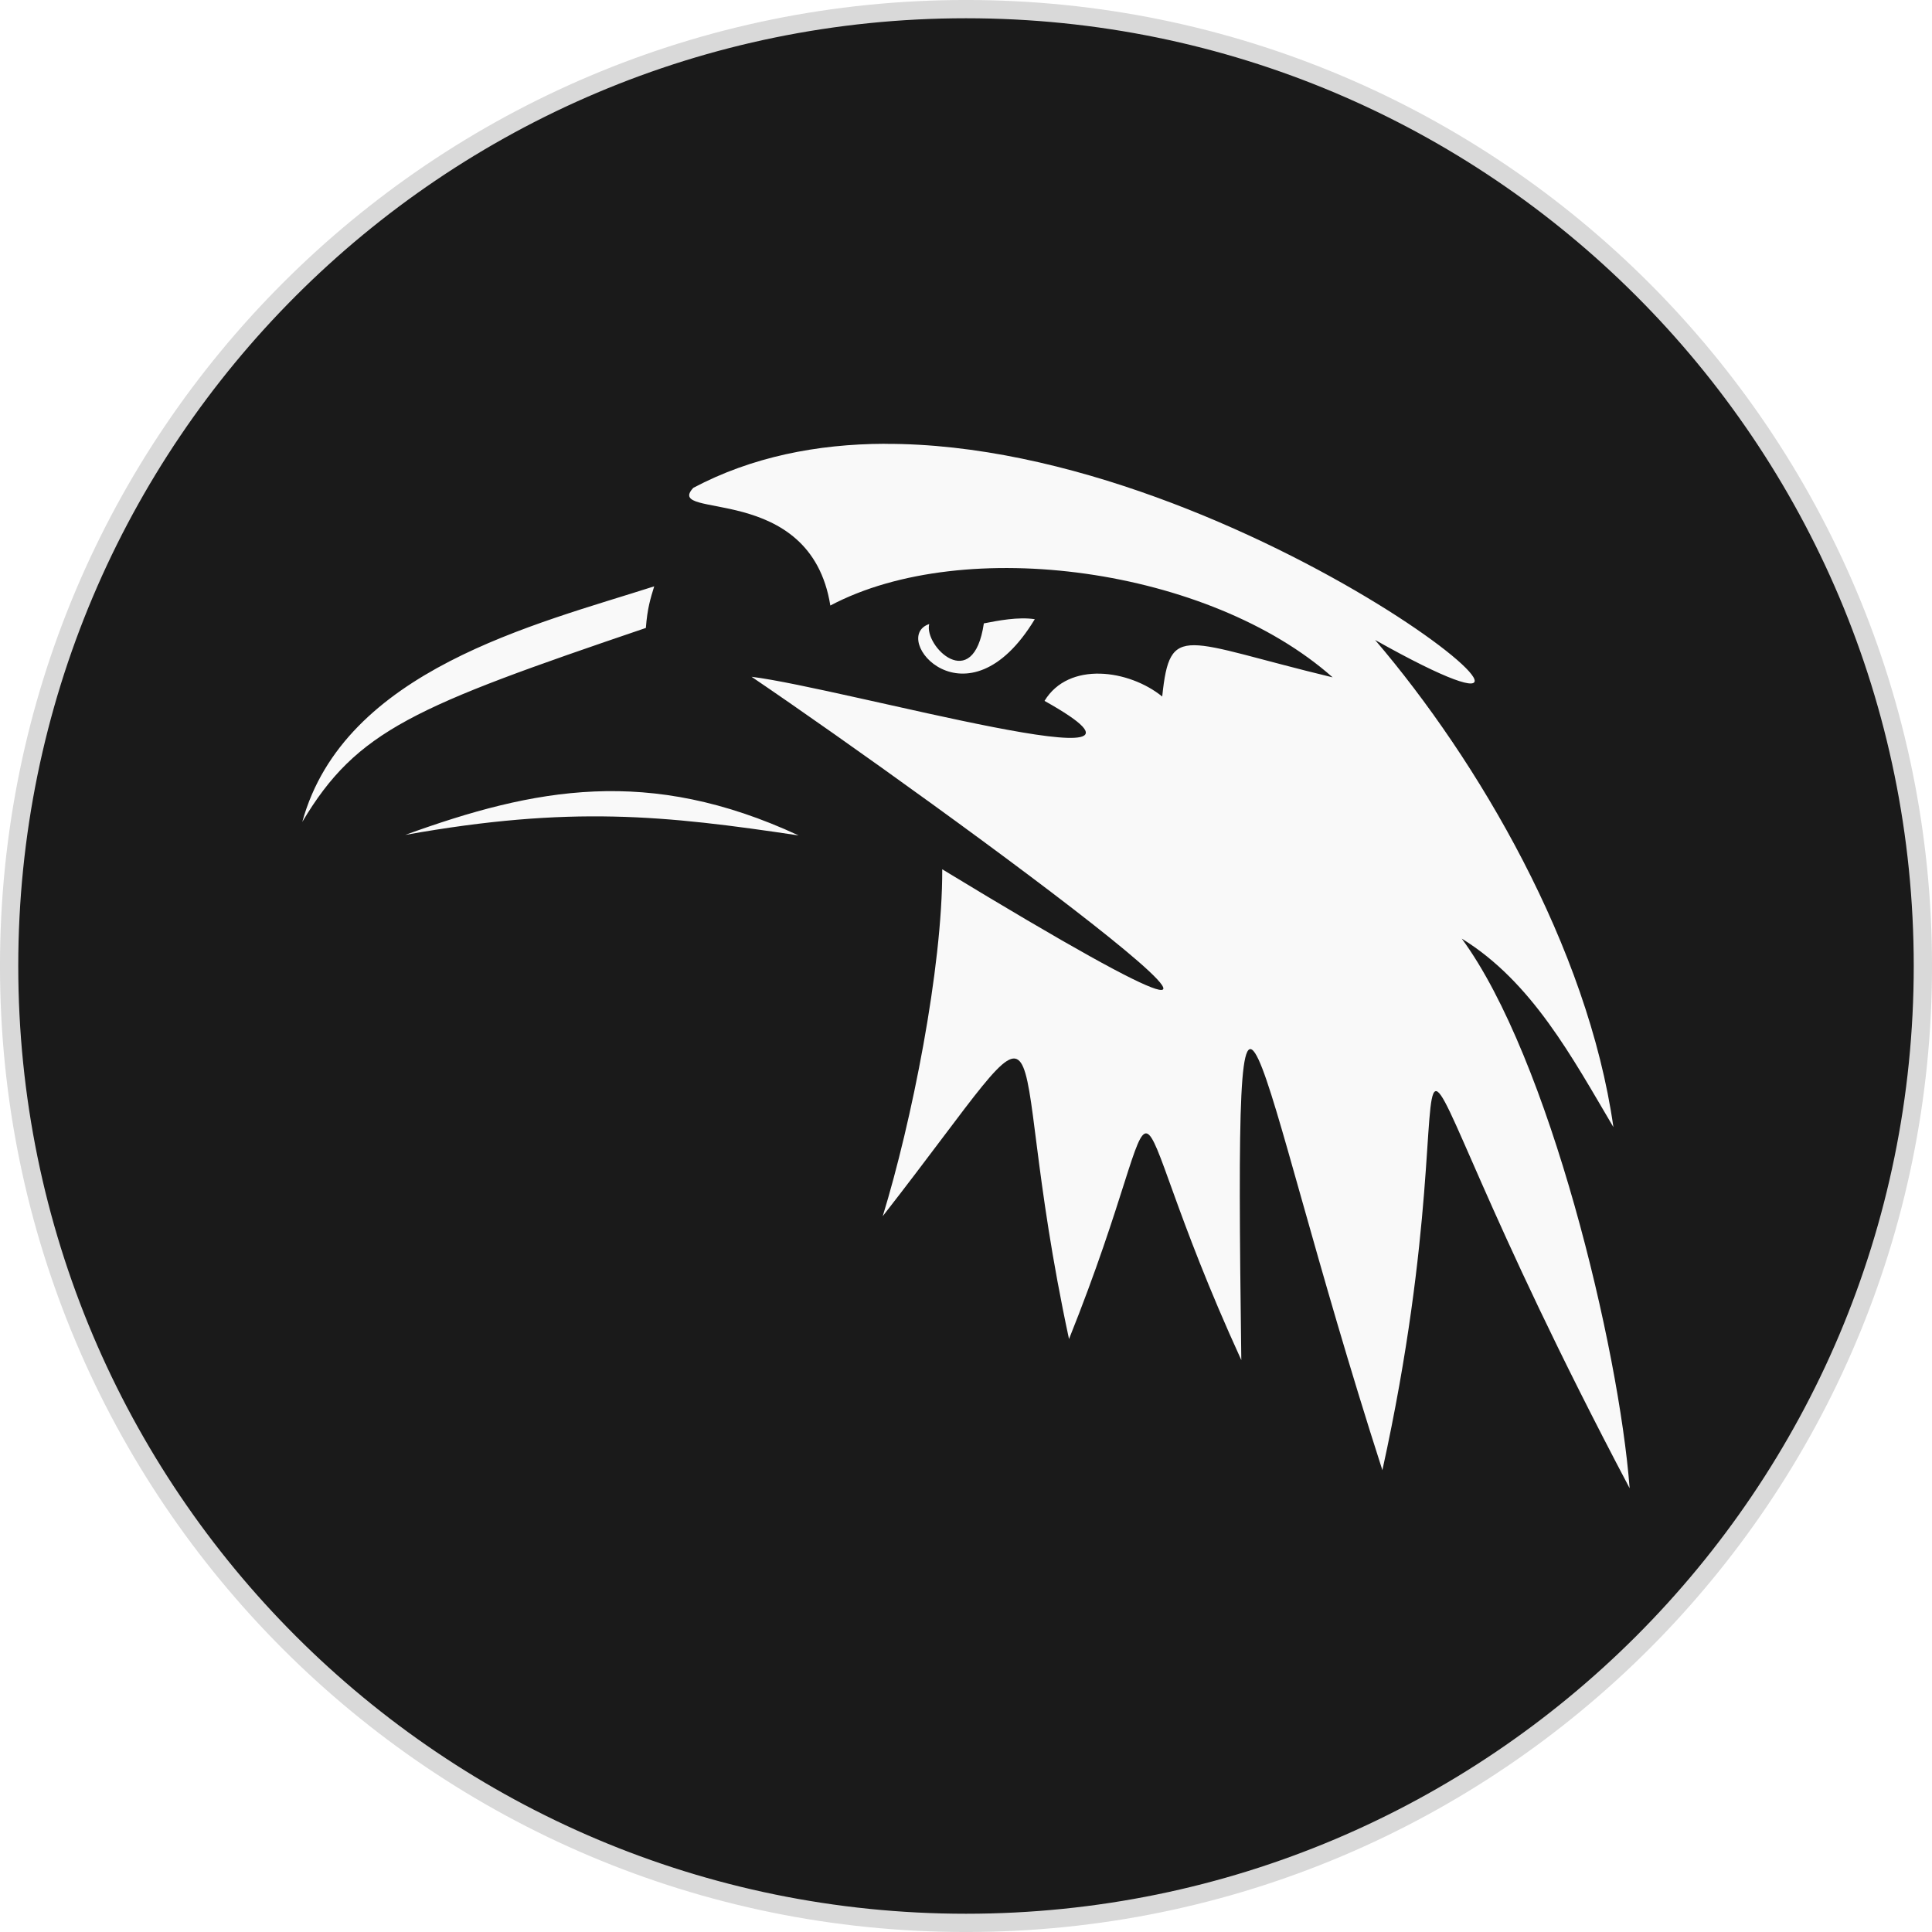
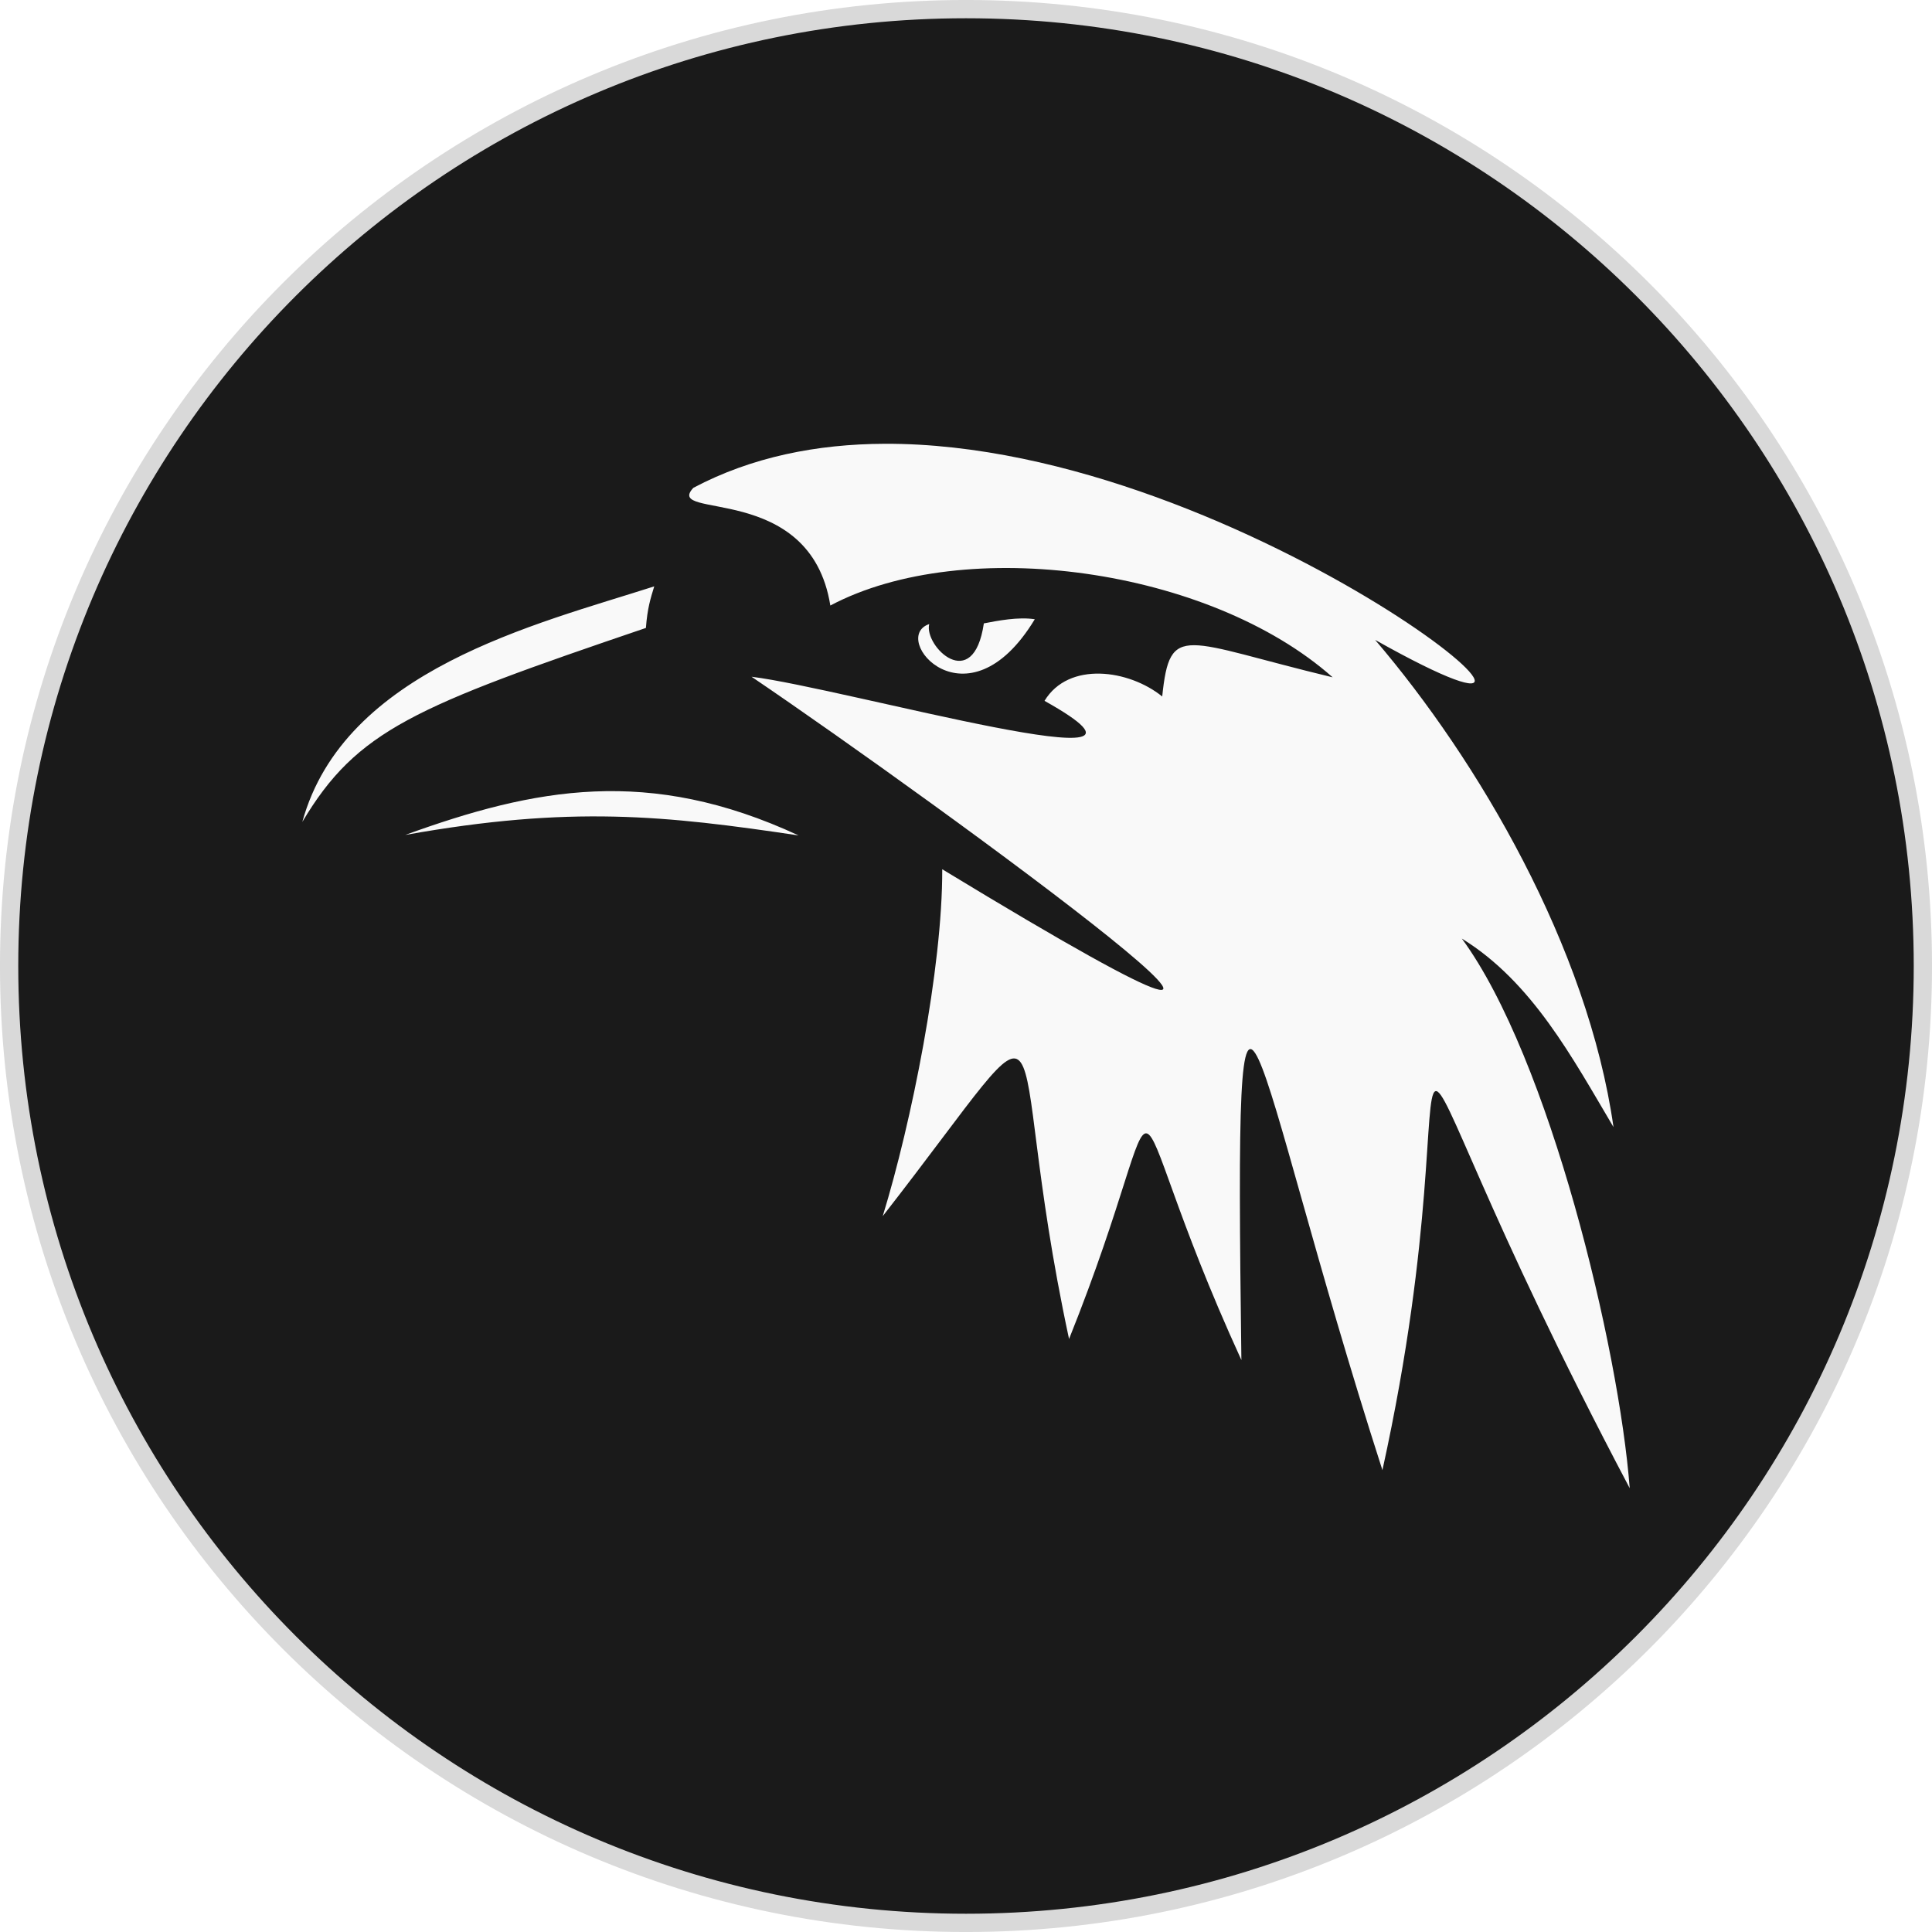
- <svg xmlns="http://www.w3.org/2000/svg" width="50" height="50" version="1.1" id="svg1">
-   <defs id="defs1" />
-   <g id="g2">
-     <ellipse style="fill:#1a1a1a;stroke:#d9d9d9;stroke-width:0.473" id="path2" cx="25" cy="25" rx="24.764" ry="24.764" />
-     <path style="fill:#f9f9f9;fill-opacity:1;stroke:none;stroke-width:1.002;stroke-opacity:0.996" d="m 22.894,11.485 c -1.745,0.007 -3.437,0.338 -4.951,1.14 -0.788,0.847 3.028,-0.188 3.546,3.046 3.476,-1.843 9.809,-0.972 13,1.859 -3.869,-0.932 -4.208,-1.451 -4.411,0.496 -0.857,-0.696 -2.42,-0.92 -3.046,0.113 4.207,2.351 -5.192,-0.329 -7.582,-0.624 4.807,3.258 18.249,13.075 4.935,4.982 0.008,2.561 -0.796,6.556 -1.54,8.978 4.932,-6.324 2.995,-5.324 4.821,3.179 2.92,-7.283 0.97,-7.083 4.459,0.545 -0.181,-13.671 0.149,-8.029 3.651,2.849 2.724,-12.377 -1.209,-13.927 6.399,0.468 -0.276,-3.629 -2.079,-11.142 -4.345,-14.225 1.821,1.121 2.864,3.086 3.925,4.879 -0.665,-4.668 -3.513,-9.502 -6.168,-12.608 7.653,4.302 -3.273,-5.112 -12.694,-5.075 z m -5.962,3.689 c -3.06,0.983 -8.026,2.16 -9.109,6.097 1.416,-2.377 2.9,-2.984 8.892,-5.02 0.039,-0.512 0.12,-0.764 0.216,-1.077 z m 8.53,0.959 c -0.273,1.85 -1.555,0.587 -1.414,0.017 -1.041,0.352 0.977,2.775 2.732,-0.125 -0.43,-0.066 -0.954,0.037 -1.318,0.108 z m -14.974,5.474 c 4.28,-0.766 6.724,-0.503 10.181,0.014 -3.883,-1.801 -6.832,-1.227 -10.181,-0.014 z" id="path1" />
-   </g>
+ <svg xmlns="http://www.w3.org/2000/svg" width="50" height="50">
+   <circle style="fill:#1a1a1a;stroke:#d9d9d9;stroke-width:.473" cx="25" cy="25" r="24.764" />
+   <path style="fill:#f9f9f9;fill-opacity:1;stroke:none;stroke-width:1.002;stroke-opacity:.996" d="M22.894 11.485c-1.744.007-3.437.338-4.95 1.14-.788.847 3.028-.188 3.545 3.046 3.476-1.844 9.81-.972 13 1.858-3.87-.931-4.209-1.45-4.411.496-.857-.695-2.42-.92-3.046.113 4.207 2.35-5.192-.33-7.582-.624 4.807 3.258 18.249 13.075 4.935 4.982.008 2.561-.796 6.556-1.54 8.978 4.932-6.325 2.996-5.325 4.822 3.179 2.92-7.283.97-7.083 4.46.545-.181-13.67.149-8.029 3.65 2.849 2.724-12.377-1.209-13.927 6.4.468-.277-3.63-2.08-11.142-4.345-14.225 1.82 1.121 2.863 3.087 3.925 4.879-.665-4.669-3.513-9.502-6.169-12.609 7.654 4.303-3.273-5.111-12.694-5.075zm-5.962 3.69c-3.06.983-8.025 2.16-9.108 6.096 1.416-2.377 2.9-2.984 8.892-5.02.039-.512.12-.764.216-1.077zm8.53.958c-.273 1.85-1.555.587-1.414.018-1.041.352.977 2.775 2.732-.125-.43-.066-.953.037-1.318.107zm-14.974 5.475c4.28-.766 6.724-.503 10.18.013-3.882-1.801-6.83-1.227-10.18-.013z" />
</svg>
